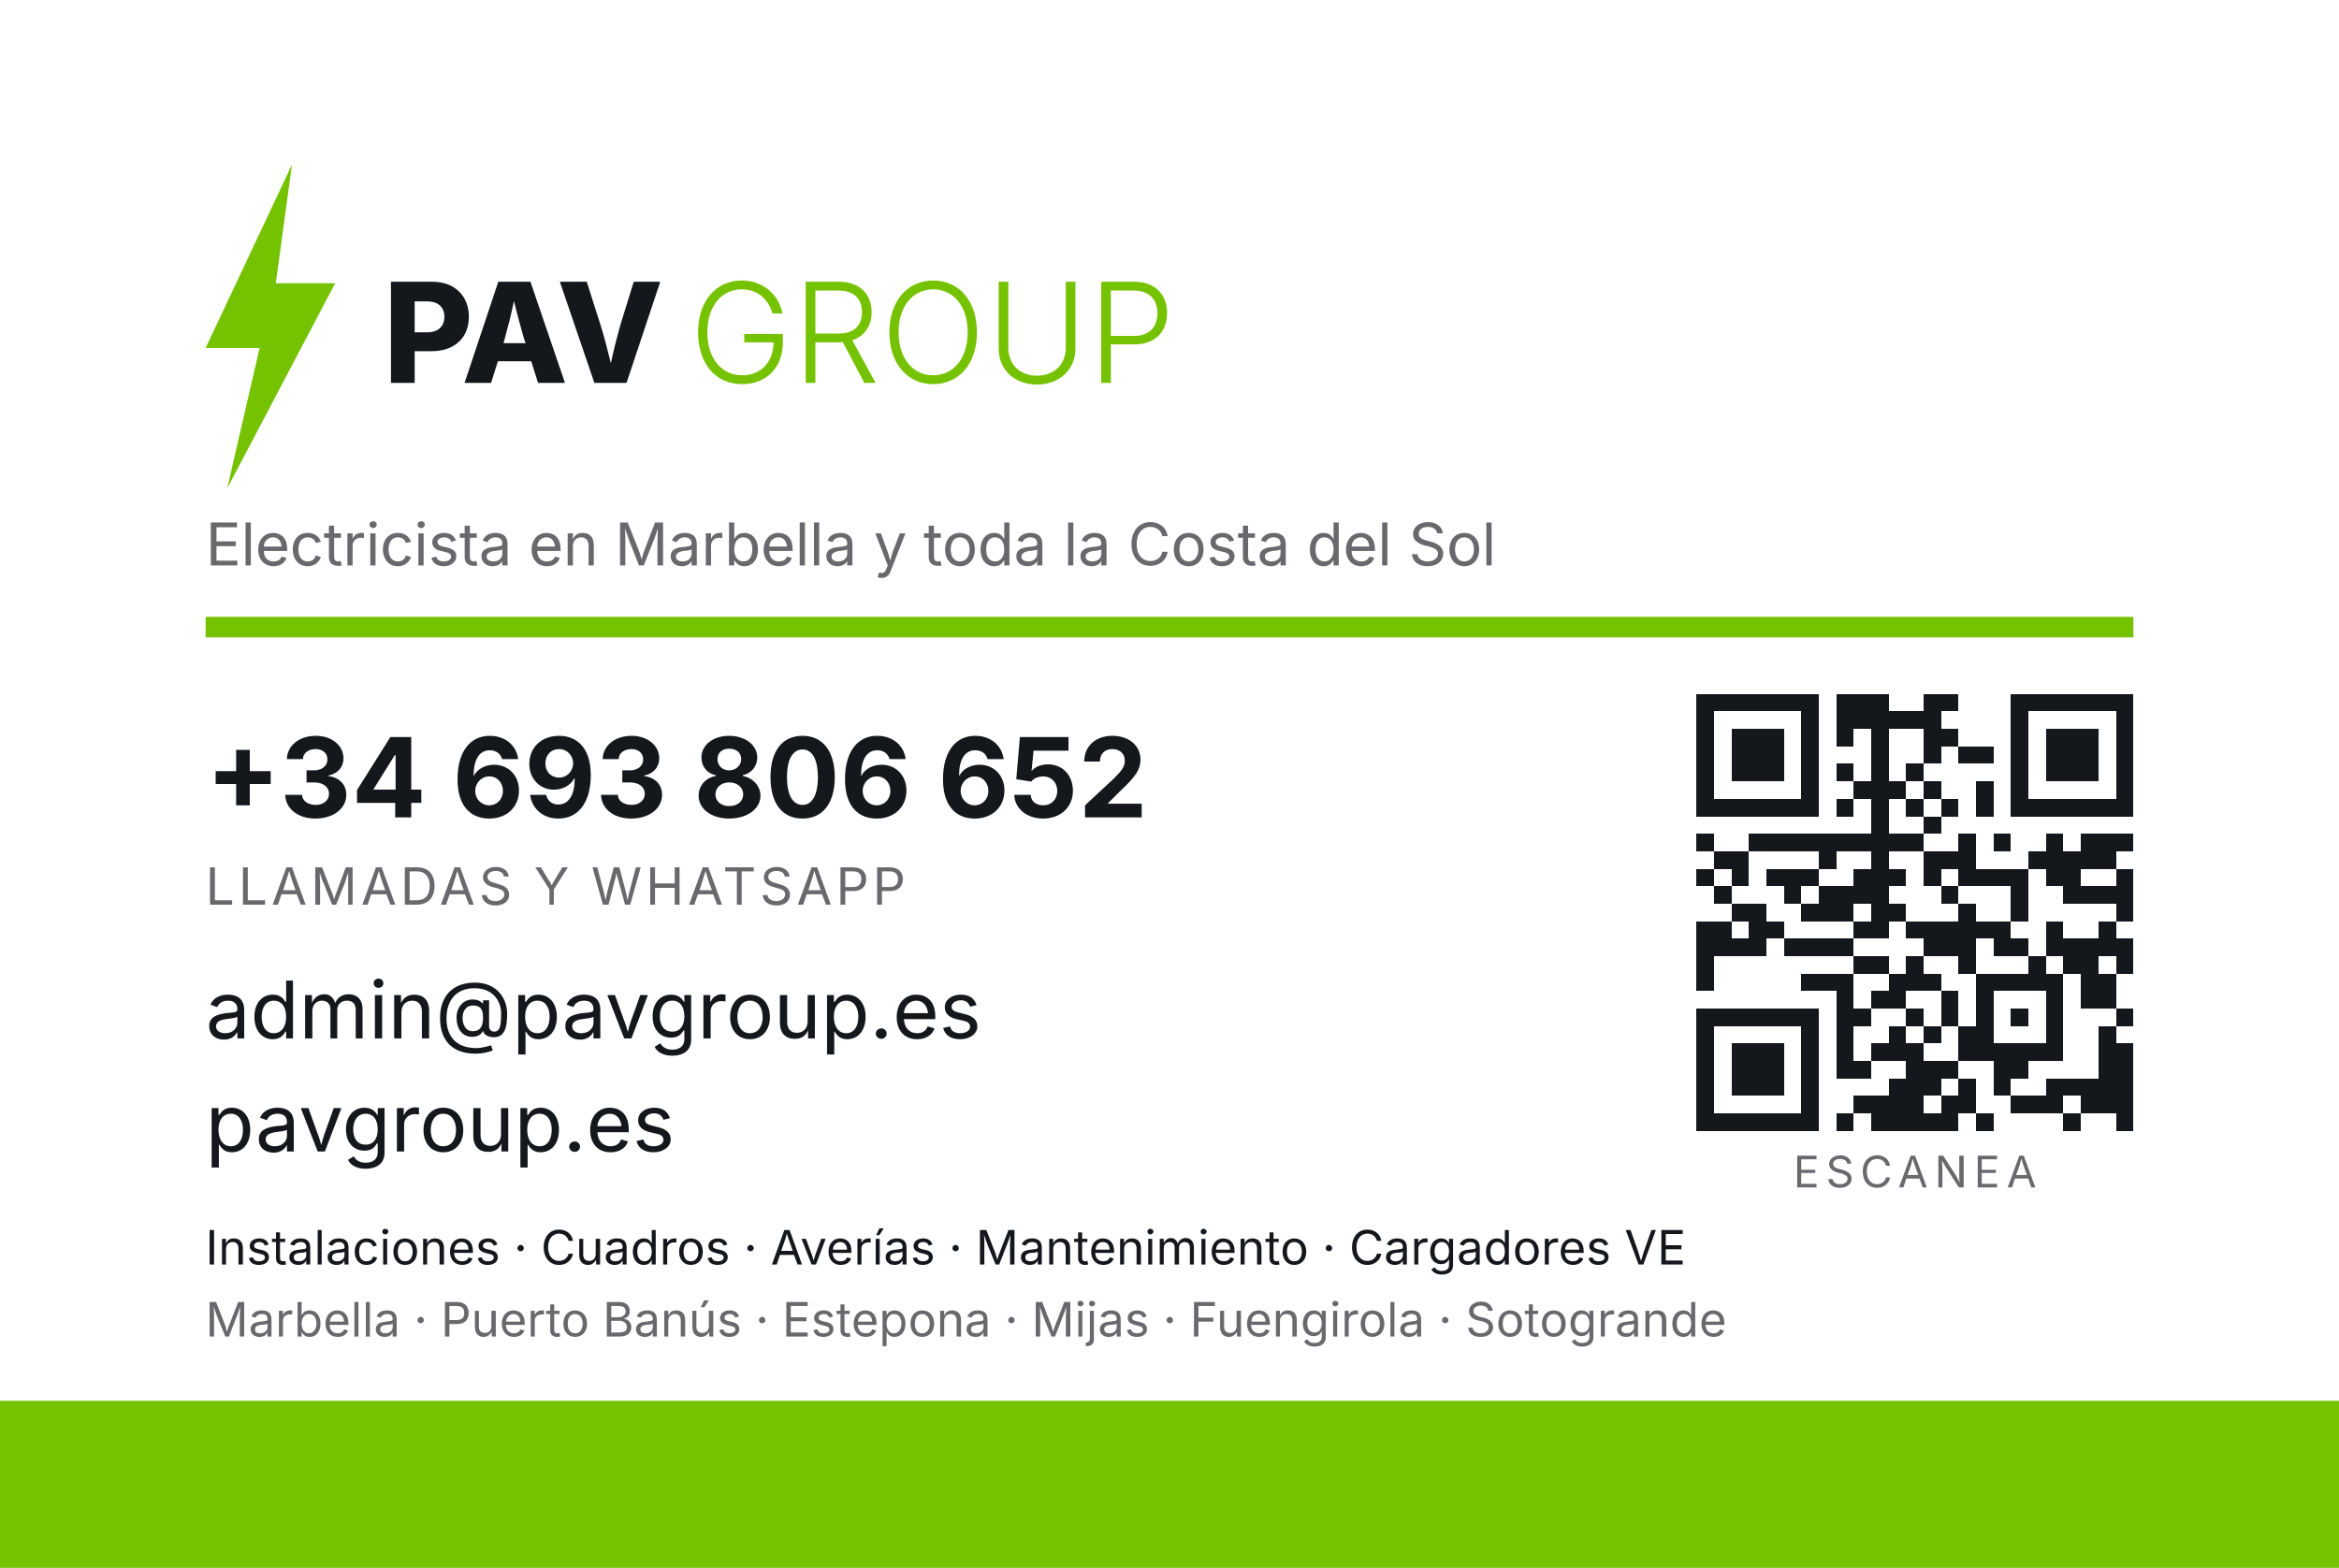
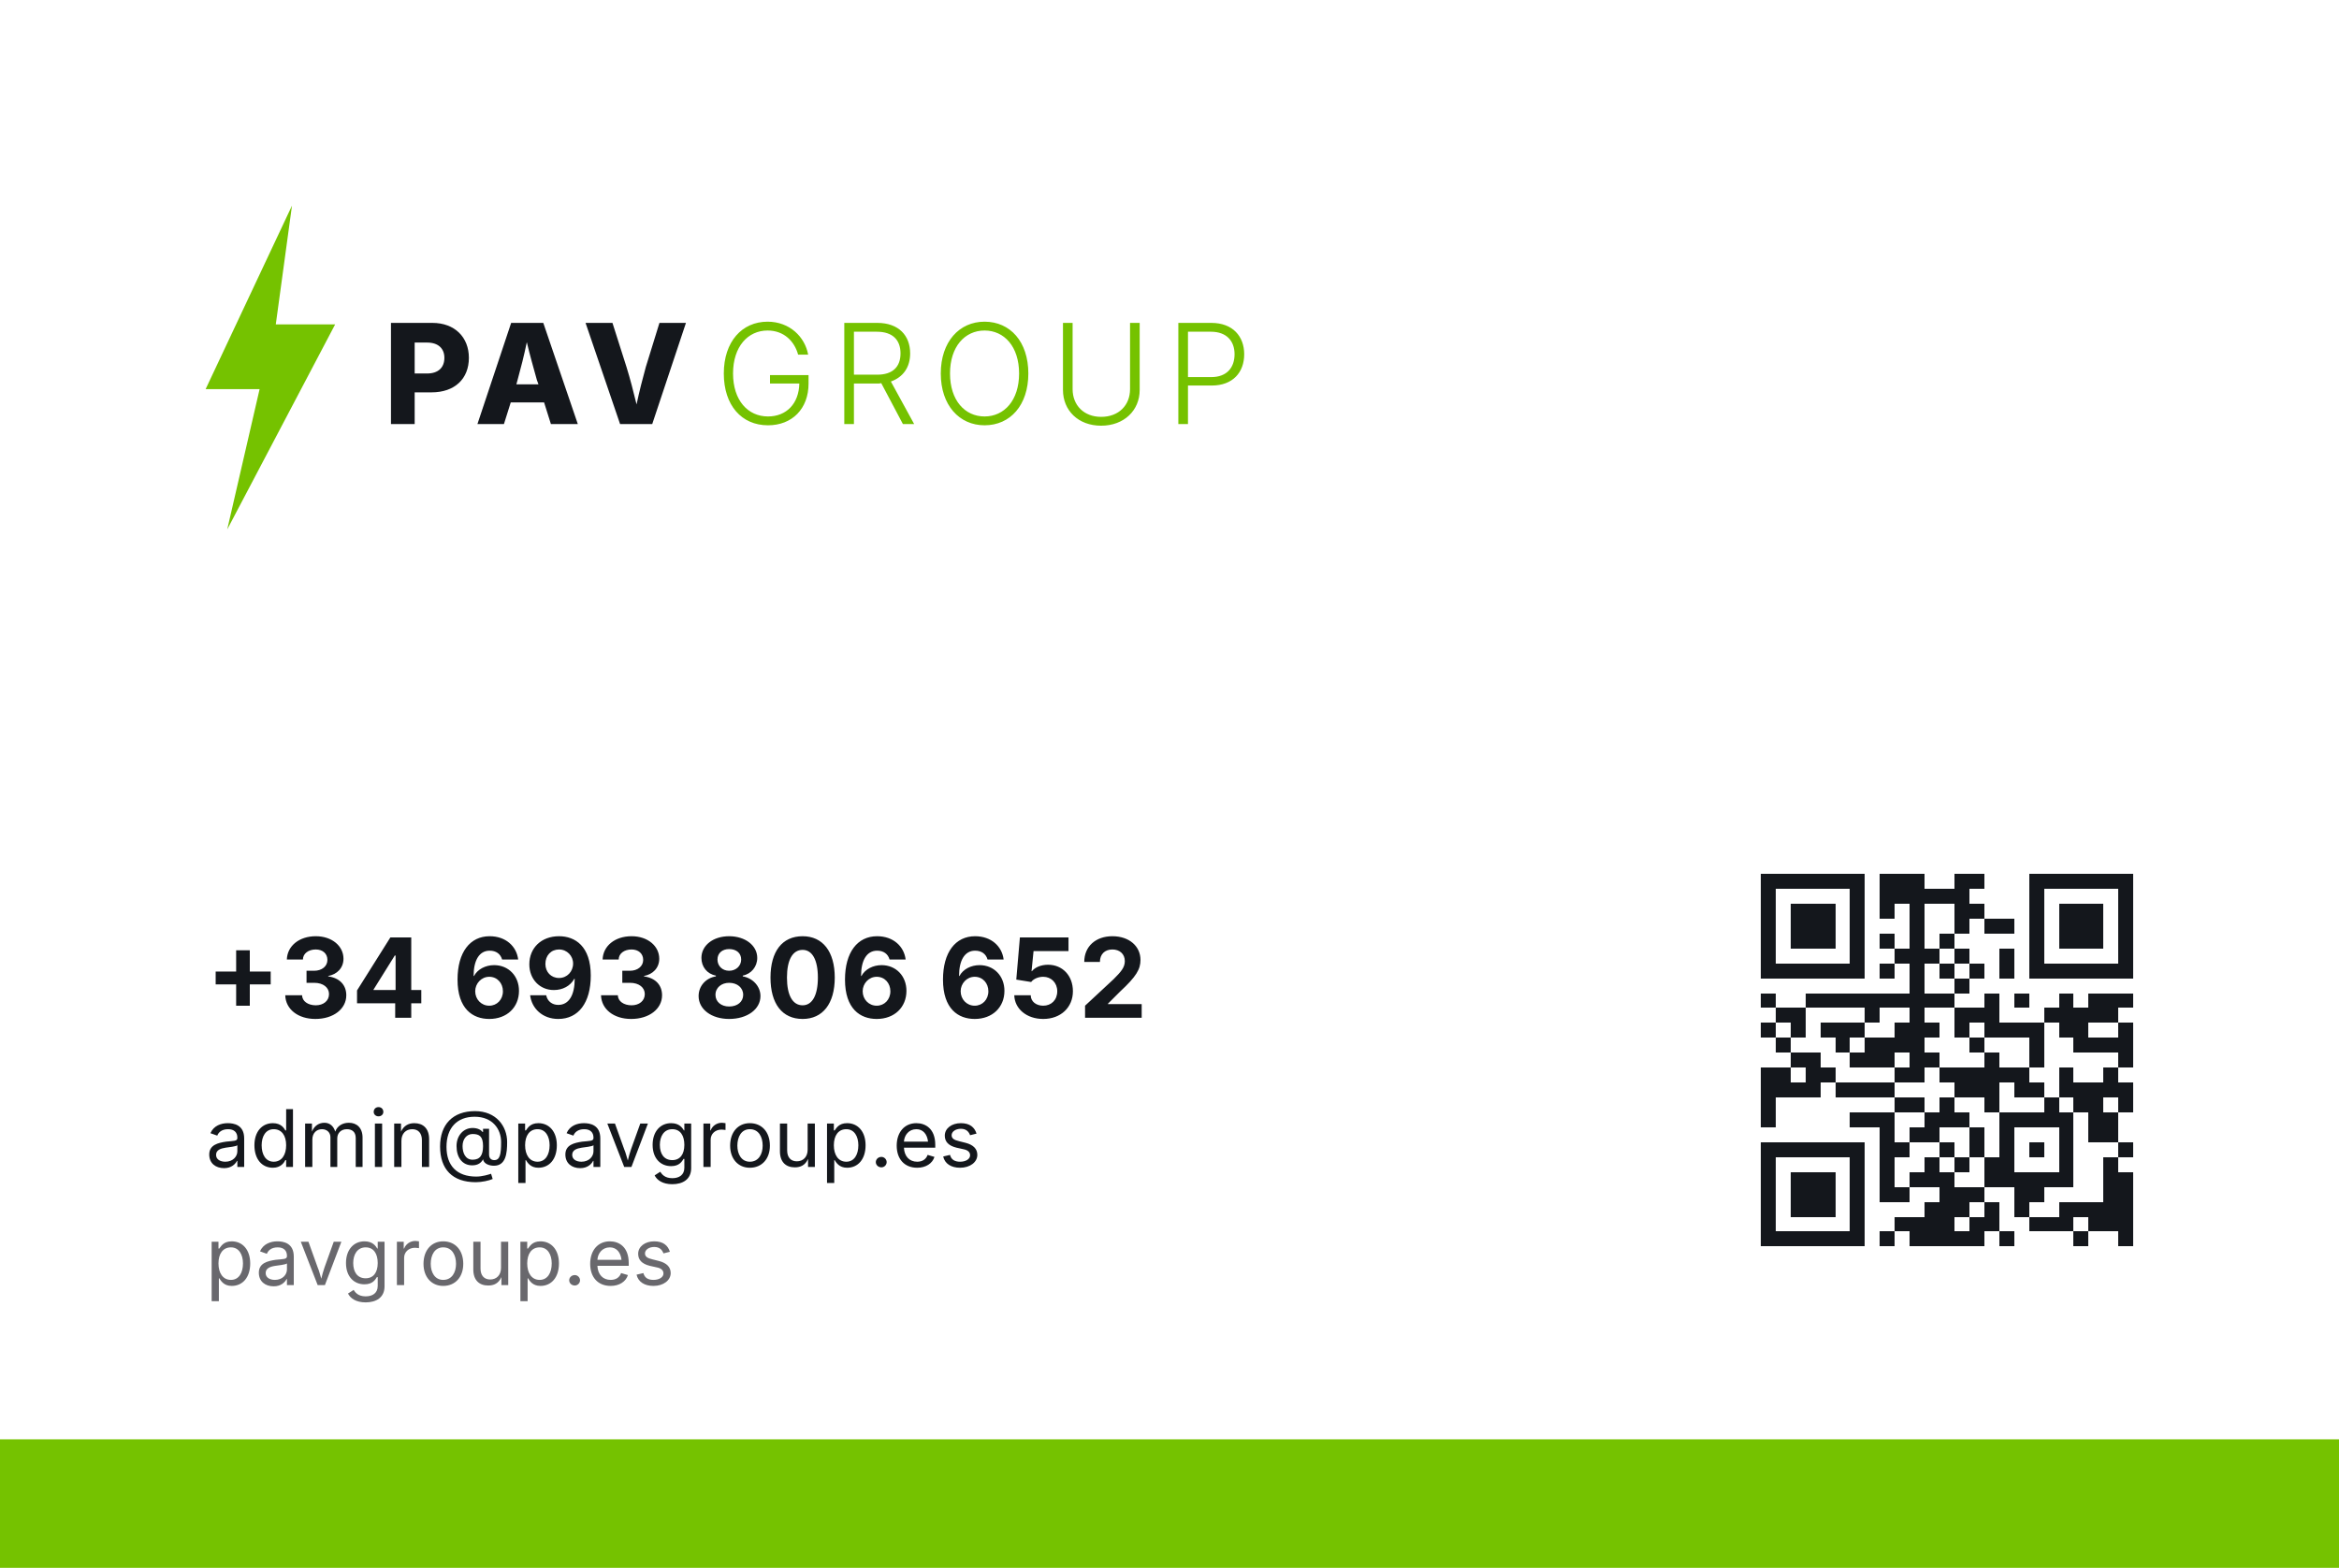
<svg xmlns="http://www.w3.org/2000/svg" width="91mm" height="61mm" viewBox="0 0 91 61">
  <g font-family="Inter, Arial, Helvetica, sans-serif">
    <rect width="91" height="61" fill="#FFFFFF" />
-     <path transform="translate(6.74,6.4) scale(0.21)" d="M22 0 L6 34 L16 34 L10 60 L30 22 L19 22 Z" fill="#75C200" />
-     <text x="14.9" y="14.9" font-size="5.4" font-weight="800" fill="#14171C">PAV<tspan font-weight="300" fill="#75C200" dx="1">GROUP</tspan>
+     <path transform="translate(6.74,8) scale(0.21)" d="M22 0 L6 34 L16 34 L10 60 L30 22 L19 22 Z" fill="#75C200" />
+     <text x="14.9" y="16.5" font-size="5.4" font-weight="800" fill="#14171C" letter-spacing="0.5">PAV<tspan font-weight="300" fill="#75C200" dx="1">GROUP</tspan>
    </text>
-     <text x="8" y="22" font-size="2.3" fill="#69686D">Electricista en Marbella y toda la Costa del Sol</text>
-     <rect x="8" y="24" width="75" height="0.8" fill="#75C200" />
-     <text x="8" y="31.8" font-size="4.3" font-weight="700" fill="#14171C">+34 693 806 652</text>
-     <text x="8" y="35.2" font-size="2" fill="#69686D" letter-spacing="0.15">LLAMADAS Y WHATSAPP</text>
-     <text x="8" y="40.4" font-size="3.1" fill="#14171C">admin@pavgroup.es</text>
-     <text x="8" y="44.8" font-size="3.1" fill="#14171C">pavgroup.es</text>
-     <path transform="translate(66,27) scale(0.68)" d="M0 0.5h7m1 0h3m2 0h2m3 0h7m-25 1h1m5 0h1m1 0h6m4 0h1m5 0h1m-25 1h1m1 0h3m1 0h1m1 0h1m1 0h1m2 0h2m3 0h1m1 0h3m1 0h1m-25 1h1m1 0h3m1 0h1m3 0h1m2 0h1m1 0h2m1 0h1m1 0h3m1 0h1m-25 1h1m1 0h3m1 0h1m1 0h1m1 0h1m1 0h1m5 0h1m1 0h3m1 0h1m-25 1h1m5 0h1m2 0h3m1 0h1m2 0h1m1 0h1m5 0h1m-25 1h7m1 0h1m1 0h1m1 0h1m1 0h1m1 0h1m1 0h7m-15 1h1m2 0h1m-14 1h1m2 0h10m2 0h1m1 0h1m2 0h1m1 0h3m-24 1h2m4 0h1m2 0h1m2 0h3m3 0h5m-24 1h1m1 0h1m1 0h3m2 0h3m1 0h1m1 0h4m1 0h2m2 0h1m-24 1h1m3 0h1m1 0h4m3 0h1m3 0h1m2 0h4m-23 1h2m2 0h3m1 0h2m3 0h1m2 0h1m5 0h1m-25 1h2m1 0h2m4 0h2m1 0h6m2 0h1m2 0h1m-24 1h4m1 0h4m4 0h3m1 0h2m1 0h5m-25 1h1m8 0h2m1 0h1m2 0h1m3 0h1m1 0h2m1 0h1m-25 1h1m5 0h3m2 0h3m2 0h5m1 0h2m-16 1h1m1 0h2m2 0h1m1 0h1m3 0h1m1 0h2m-24 1h7m1 0h2m2 0h1m1 0h1m1 0h1m1 0h1m1 0h1m3 0h1m-25 1h1m5 0h1m1 0h1m2 0h1m1 0h1m1 0h2m3 0h1m2 0h1m-24 1h1m1 0h3m1 0h1m1 0h1m1 0h3m2 0h6m2 0h2m-25 1h1m1 0h3m1 0h1m1 0h2m2 0h3m2 0h2m4 0h2m-25 1h1m1 0h3m1 0h1m4 0h3m1 0h1m1 0h1m2 0h5m-25 1h1m5 0h1m2 0h4m1 0h2m2 0h3m1 0h3m-25 1h7m1 0h1m1 0h5m1 0h1m4 0h1m2 0h1" stroke="#14171C" stroke-width="1" fill="none" shape-rendering="crispEdges" />
-     <text x="74.5" y="46.2" text-anchor="middle" font-size="1.7" fill="#69686D" letter-spacing="0.25">ESCANEA</text>
-     <text x="8" y="49.2" font-size="1.85" fill="#14171C">Instalaciones · Cuadros · Averías · Mantenimiento · Cargadores VE</text>
-     <text x="8" y="52" font-size="1.85" fill="#69686D">Marbella · Puerto Banús · Estepona · Mijas · Fuengirola · Sotogrande</text>
-     <rect x="0" y="54.5" width="91" height="6.5" fill="#75C200" />
+     <text x="8" y="39.6" font-size="4.3" font-weight="700" fill="#14171C">+34 693 806 652</text>
+     <text x="8" y="45.4" font-size="3.1" fill="#14171C">admin@pavgroup.es</text>
+     <text x="8" y="50" font-size="3.1" fill="#69686D">pavgroup.es</text>
+     <path transform="translate(68.5,34) scale(0.58)" d="M0 0.5h7m1 0h3m2 0h2m3 0h7m-25 1h1m5 0h1m1 0h6m4 0h1m5 0h1m-25 1h1m1 0h3m1 0h1m1 0h1m1 0h1m2 0h2m3 0h1m1 0h3m1 0h1m-25 1h1m1 0h3m1 0h1m3 0h1m2 0h1m1 0h2m1 0h1m1 0h3m1 0h1m-25 1h1m1 0h3m1 0h1m1 0h1m1 0h1m1 0h1m5 0h1m1 0h3m1 0h1m-25 1h1m5 0h1m2 0h3m1 0h1m2 0h1m1 0h1m5 0h1m-25 1h7m1 0h1m1 0h1m1 0h1m1 0h1m1 0h1m1 0h7m-15 1h1m2 0h1m-14 1h1m2 0h10m2 0h1m1 0h1m2 0h1m1 0h3m-24 1h2m4 0h1m2 0h1m2 0h3m3 0h5m-24 1h1m1 0h1m1 0h3m2 0h3m1 0h1m1 0h4m1 0h2m2 0h1m-24 1h1m3 0h1m1 0h4m3 0h1m3 0h1m2 0h4m-23 1h2m2 0h3m1 0h2m3 0h1m2 0h1m5 0h1m-25 1h2m1 0h2m4 0h2m1 0h6m2 0h1m2 0h1m-24 1h4m1 0h4m4 0h3m1 0h2m1 0h5m-25 1h1m8 0h2m1 0h1m2 0h1m3 0h1m1 0h2m1 0h1m-25 1h1m5 0h3m2 0h3m2 0h5m1 0h2m-16 1h1m1 0h2m2 0h1m1 0h1m3 0h1m1 0h2m-24 1h7m1 0h2m2 0h1m1 0h1m1 0h1m1 0h1m1 0h1m3 0h1m-25 1h1m5 0h1m1 0h1m2 0h1m1 0h1m1 0h2m3 0h1m2 0h1m-24 1h1m1 0h3m1 0h1m1 0h1m1 0h3m2 0h6m2 0h2m-25 1h1m1 0h3m1 0h1m1 0h2m2 0h3m2 0h2m4 0h2m-25 1h1m1 0h3m1 0h1m4 0h3m1 0h1m1 0h1m2 0h5m-25 1h1m5 0h1m2 0h4m1 0h2m2 0h3m1 0h3m-25 1h7m1 0h1m1 0h5m1 0h1m4 0h1m2 0h1" stroke="#14171C" stroke-width="1" fill="none" shape-rendering="crispEdges" />
+     <rect x="0" y="56" width="91" height="5" fill="#75C200" />
  </g>
</svg>
